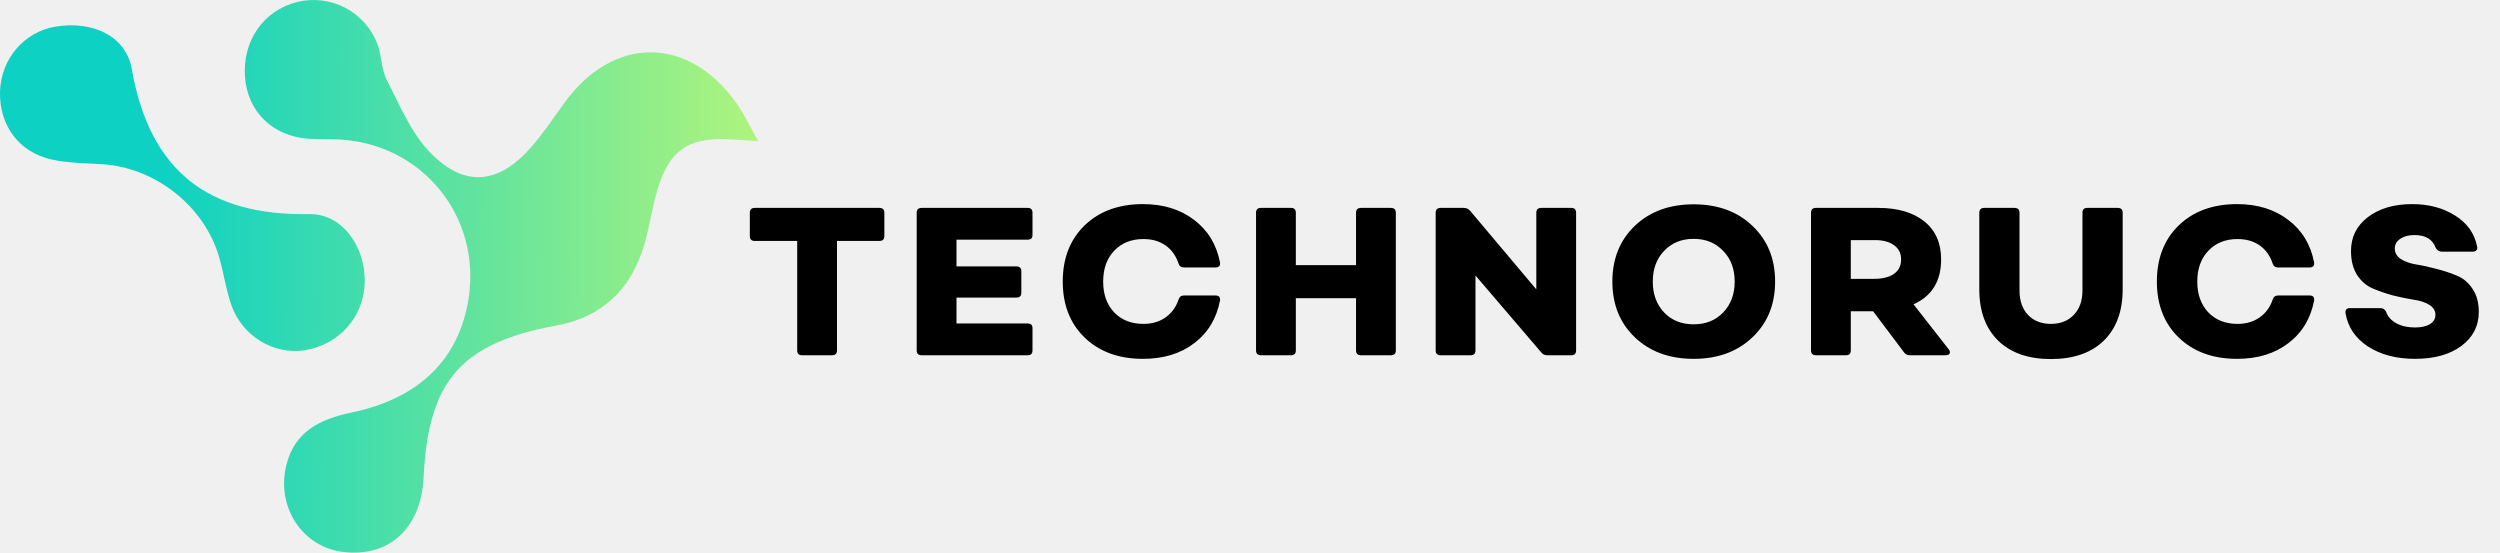
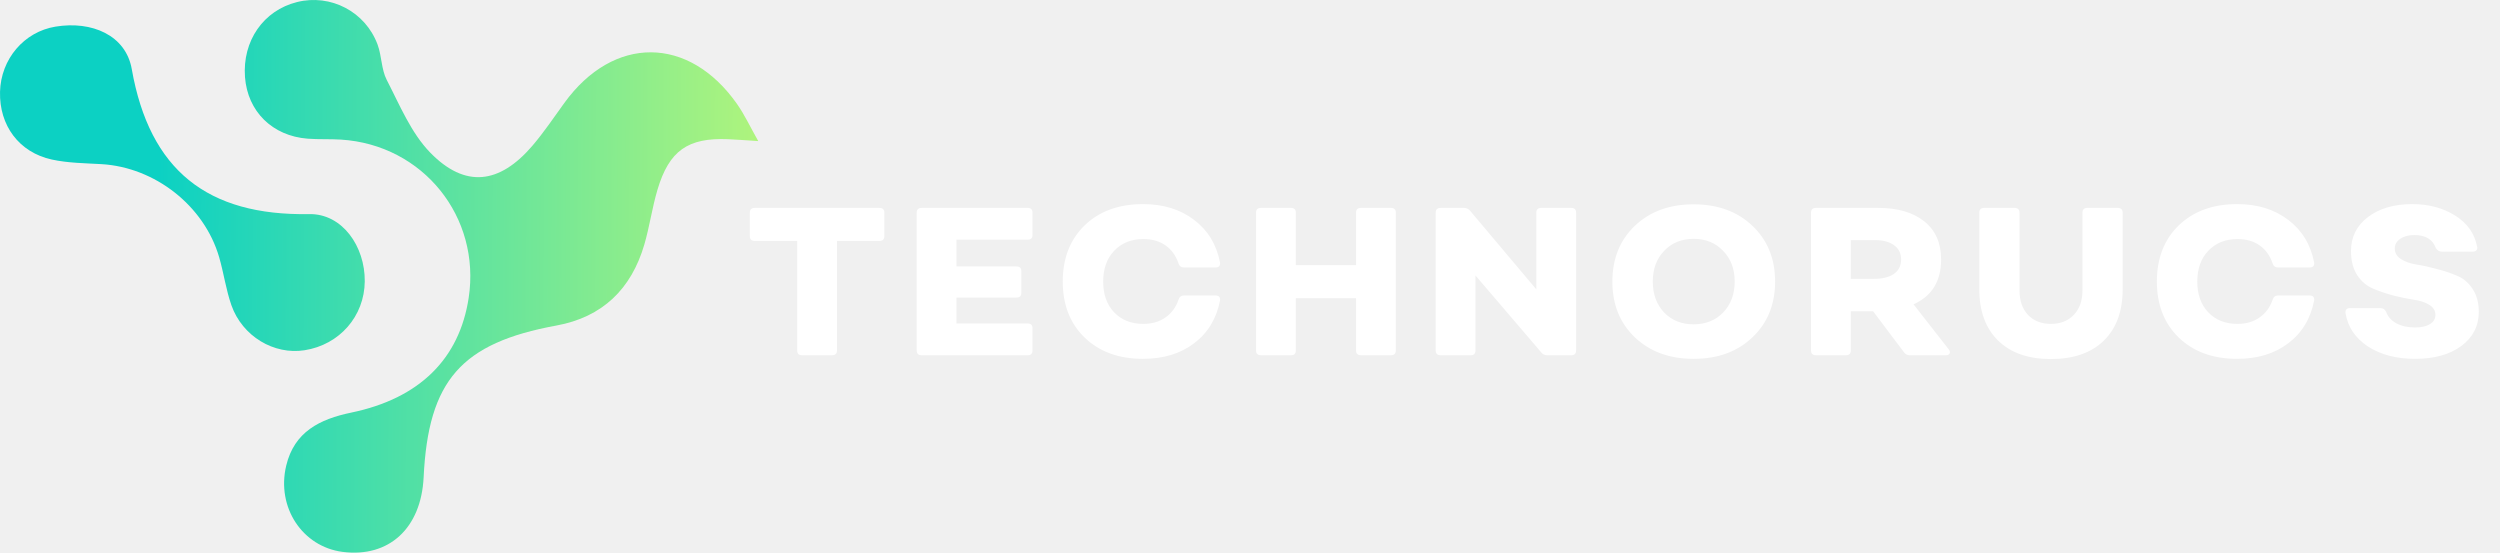
<svg xmlns="http://www.w3.org/2000/svg" width="190" height="42" viewBox="0 0 190 42" fill="none">
  <path d="M57.633 10.724C56.637 10.659 55.987 10.606 55.334 10.579C52.281 10.452 50.852 11.446 49.966 14.425C49.56 15.795 49.366 17.229 48.965 18.599C47.976 21.963 45.792 24.099 42.292 24.74C35.053 26.066 32.551 28.911 32.196 36.275C32.009 40.144 29.562 42.395 26.037 41.943C22.986 41.551 20.996 38.56 21.752 35.389C22.366 32.818 24.296 31.856 26.701 31.356C31.896 30.277 34.912 27.263 35.618 22.648C36.561 16.484 32.145 11.001 25.91 10.609C25.068 10.556 24.22 10.604 23.38 10.54C20.694 10.33 18.819 8.471 18.62 5.865C18.413 3.112 20.02 0.792 22.578 0.156C25.13 -0.481 27.768 0.882 28.698 3.393C29.016 4.256 28.979 5.273 29.39 6.07C30.377 7.978 31.234 10.09 32.689 11.589C35.344 14.321 37.961 14.001 40.468 11.07C41.342 10.046 42.096 8.921 42.887 7.828C46.622 2.669 52.353 2.69 56.017 7.906C56.58 8.709 56.999 9.612 57.629 10.726L57.633 10.724Z" fill="url(#paint0_linear_482_1699)" />
  <path d="M27.722 21.385C27.697 24.037 25.799 26.204 23.145 26.619C20.818 26.984 18.418 25.559 17.587 23.197C17.172 22.012 17.004 20.741 16.651 19.533C15.512 15.631 11.772 12.71 7.704 12.474C6.445 12.403 5.163 12.391 3.941 12.126C1.439 11.58 -0.06 9.53 0.002 6.979C0.066 4.486 1.826 2.418 4.217 2.024C6.971 1.569 9.56 2.671 10.014 5.25C11.37 12.947 15.77 16.408 23.502 16.272C26.014 16.229 27.748 18.726 27.722 21.387V21.385Z" fill="url(#paint1_linear_482_1699)" />
-   <path d="M66.827 15.8C67.083 15.8 67.211 15.923 67.211 16.168V17.944C67.211 18.189 67.083 18.312 66.827 18.312H63.611V26.632C63.611 26.877 63.483 27 63.227 27H60.955C60.709 27 60.587 26.877 60.587 26.632V18.312H57.371C57.115 18.312 56.987 18.189 56.987 17.944V16.168C56.987 15.923 57.115 15.8 57.371 15.8H66.827ZM78.469 17.864C78.469 18.099 78.346 18.216 78.101 18.216H72.693V20.248H77.237C77.493 20.248 77.621 20.365 77.621 20.6V22.264C77.621 22.499 77.493 22.616 77.237 22.616H72.693V24.584H78.101C78.346 24.584 78.469 24.701 78.469 24.936V26.632C78.469 26.877 78.346 27 78.101 27H70.053C69.797 27 69.669 26.877 69.669 26.632V16.168C69.669 15.923 69.797 15.8 70.053 15.8H78.101C78.346 15.8 78.469 15.923 78.469 16.168V17.864ZM86.865 27.272C85.03 27.272 83.552 26.733 82.433 25.656C81.323 24.579 80.769 23.16 80.769 21.4C80.769 19.629 81.323 18.205 82.433 17.128C83.552 16.051 85.03 15.512 86.865 15.512C88.411 15.512 89.707 15.912 90.752 16.712C91.798 17.501 92.454 18.579 92.721 19.944C92.752 20.2 92.635 20.328 92.368 20.328H89.984C89.771 20.328 89.632 20.227 89.569 20.024C89.366 19.427 89.035 18.968 88.576 18.648C88.118 18.328 87.558 18.168 86.897 18.168C85.979 18.168 85.238 18.467 84.672 19.064C84.118 19.651 83.841 20.429 83.841 21.4C83.841 22.371 84.118 23.149 84.672 23.736C85.238 24.323 85.979 24.616 86.897 24.616C87.547 24.616 88.102 24.456 88.561 24.136C89.03 23.816 89.366 23.363 89.569 22.776C89.632 22.563 89.771 22.456 89.984 22.456H92.368C92.635 22.456 92.752 22.584 92.721 22.84C92.454 24.216 91.798 25.299 90.752 26.088C89.718 26.877 88.422 27.272 86.865 27.272ZM95.843 27C95.587 27 95.459 26.877 95.459 26.632V16.168C95.459 15.923 95.587 15.8 95.843 15.8H98.115C98.361 15.8 98.483 15.923 98.483 16.168V20.152H103.059V16.168C103.059 15.923 103.187 15.8 103.443 15.8H105.699C105.955 15.8 106.083 15.923 106.083 16.168V26.632C106.083 26.877 105.955 27 105.699 27H103.443C103.187 27 103.059 26.877 103.059 26.632V22.664H98.483V26.632C98.483 26.877 98.361 27 98.115 27H95.843ZM116.76 16.168C116.76 15.923 116.888 15.8 117.144 15.8H119.416C119.662 15.8 119.784 15.923 119.784 16.168V26.632C119.784 26.877 119.662 27 119.416 27H117.608C117.406 27 117.251 26.931 117.144 26.792L112.136 20.936V26.632C112.136 26.877 112.014 27 111.768 27H109.496C109.24 27 109.112 26.877 109.112 26.632V16.168C109.112 15.923 109.24 15.8 109.496 15.8H111.256C111.438 15.8 111.592 15.869 111.72 16.008L116.76 21.992V16.168ZM133.18 25.64C132.039 26.728 130.551 27.272 128.716 27.272C126.882 27.272 125.394 26.728 124.252 25.64C123.111 24.552 122.54 23.139 122.54 21.4C122.54 19.661 123.111 18.248 124.252 17.16C125.394 16.072 126.882 15.528 128.716 15.528C130.551 15.528 132.039 16.072 133.18 17.16C134.332 18.248 134.908 19.661 134.908 21.4C134.908 23.139 134.332 24.552 133.18 25.64ZM126.476 23.752C127.052 24.349 127.799 24.648 128.716 24.648C129.634 24.648 130.38 24.349 130.956 23.752C131.543 23.144 131.836 22.36 131.836 21.4C131.836 20.44 131.543 19.661 130.956 19.064C130.38 18.456 129.634 18.152 128.716 18.152C127.799 18.152 127.052 18.456 126.476 19.064C125.9 19.661 125.612 20.44 125.612 21.4C125.612 22.36 125.9 23.144 126.476 23.752ZM148.117 26.568C148.203 26.685 148.219 26.787 148.165 26.872C148.123 26.957 148.021 27 147.861 27H145.141C144.949 27 144.8 26.92 144.693 26.76L142.357 23.656H140.661V26.632C140.661 26.877 140.539 27 140.293 27H138.021C137.765 27 137.637 26.877 137.637 26.632V16.168C137.637 15.923 137.765 15.8 138.021 15.8H142.741C144.224 15.8 145.392 16.141 146.245 16.824C147.099 17.507 147.525 18.472 147.525 19.72C147.525 21.363 146.827 22.499 145.429 23.128L148.117 26.568ZM140.661 18.248V21.192H142.421C143.061 21.192 143.563 21.069 143.925 20.824C144.299 20.568 144.485 20.2 144.485 19.72C144.485 19.251 144.304 18.888 143.941 18.632C143.589 18.376 143.109 18.248 142.501 18.248H140.661ZM155.867 27.288C154.161 27.288 152.827 26.824 151.867 25.896C150.907 24.957 150.427 23.656 150.427 21.992V16.168C150.427 15.923 150.555 15.8 150.811 15.8H153.099C153.355 15.8 153.483 15.923 153.483 16.168V22.072C153.483 22.851 153.697 23.469 154.123 23.928C154.561 24.387 155.142 24.616 155.867 24.616C156.593 24.616 157.174 24.387 157.611 23.928C158.049 23.469 158.267 22.851 158.267 22.072V16.168C158.267 15.923 158.39 15.8 158.635 15.8H160.939C161.195 15.8 161.323 15.923 161.323 16.168V21.992C161.323 23.656 160.843 24.957 159.883 25.896C158.923 26.824 157.585 27.288 155.867 27.288ZM170.018 27.272C168.183 27.272 166.706 26.733 165.586 25.656C164.476 24.579 163.922 23.16 163.922 21.4C163.922 19.629 164.476 18.205 165.586 17.128C166.706 16.051 168.183 15.512 170.018 15.512C171.564 15.512 172.86 15.912 173.906 16.712C174.951 17.501 175.607 18.579 175.874 19.944C175.906 20.2 175.788 20.328 175.522 20.328H173.138C172.924 20.328 172.786 20.227 172.722 20.024C172.519 19.427 172.188 18.968 171.73 18.648C171.271 18.328 170.711 18.168 170.05 18.168C169.132 18.168 168.391 18.467 167.826 19.064C167.271 19.651 166.994 20.429 166.994 21.4C166.994 22.371 167.271 23.149 167.826 23.736C168.391 24.323 169.132 24.616 170.05 24.616C170.7 24.616 171.255 24.456 171.714 24.136C172.183 23.816 172.519 23.363 172.722 22.776C172.786 22.563 172.924 22.456 173.138 22.456H175.522C175.788 22.456 175.906 22.584 175.874 22.84C175.607 24.216 174.951 25.299 173.906 26.088C172.871 26.877 171.575 27.272 170.018 27.272ZM183.54 27.272C182.122 27.272 180.927 26.957 179.956 26.328C178.996 25.688 178.431 24.845 178.26 23.8C178.228 23.544 178.346 23.416 178.612 23.416H180.916C181.108 23.416 181.252 23.512 181.348 23.704C181.476 24.067 181.732 24.355 182.116 24.568C182.511 24.781 182.986 24.888 183.54 24.888C184.02 24.888 184.399 24.803 184.676 24.632C184.954 24.461 185.092 24.227 185.092 23.928C185.092 23.608 184.932 23.352 184.612 23.16C184.303 22.968 183.908 22.84 183.428 22.776C182.948 22.701 182.431 22.595 181.876 22.456C181.332 22.307 180.82 22.131 180.34 21.928C179.86 21.725 179.46 21.384 179.14 20.904C178.831 20.413 178.676 19.805 178.676 19.08C178.676 18.013 179.103 17.155 179.956 16.504C180.82 15.843 181.946 15.512 183.332 15.512C184.58 15.512 185.663 15.8 186.58 16.376C187.508 16.952 188.068 17.741 188.26 18.744C188.292 18.861 188.271 18.957 188.196 19.032C188.132 19.096 188.036 19.128 187.908 19.128H185.588C185.396 19.128 185.242 19.037 185.124 18.856C184.89 18.195 184.346 17.864 183.492 17.864C183.055 17.864 182.698 17.96 182.42 18.152C182.143 18.333 182.004 18.579 182.004 18.888C182.004 19.219 182.159 19.485 182.468 19.688C182.788 19.891 183.183 20.029 183.652 20.104C184.132 20.179 184.644 20.291 185.188 20.44C185.743 20.579 186.255 20.749 186.724 20.952C187.204 21.144 187.599 21.475 187.908 21.944C188.228 22.413 188.388 23 188.388 23.704C188.388 24.771 187.946 25.635 187.06 26.296C186.175 26.947 185.002 27.272 183.54 27.272Z" fill="black" />
+   <path d="M66.827 15.8C67.083 15.8 67.211 15.923 67.211 16.168V17.944C67.211 18.189 67.083 18.312 66.827 18.312H63.611V26.632C63.611 26.877 63.483 27 63.227 27H60.955C60.709 27 60.587 26.877 60.587 26.632V18.312H57.371C57.115 18.312 56.987 18.189 56.987 17.944V16.168C56.987 15.923 57.115 15.8 57.371 15.8H66.827ZM78.469 17.864C78.469 18.099 78.346 18.216 78.101 18.216H72.693V20.248H77.237C77.493 20.248 77.621 20.365 77.621 20.6V22.264C77.621 22.499 77.493 22.616 77.237 22.616H72.693V24.584H78.101C78.346 24.584 78.469 24.701 78.469 24.936V26.632C78.469 26.877 78.346 27 78.101 27H70.053C69.797 27 69.669 26.877 69.669 26.632V16.168C69.669 15.923 69.797 15.8 70.053 15.8H78.101C78.346 15.8 78.469 15.923 78.469 16.168V17.864ZM86.865 27.272C85.03 27.272 83.552 26.733 82.433 25.656C81.323 24.579 80.769 23.16 80.769 21.4C80.769 19.629 81.323 18.205 82.433 17.128C83.552 16.051 85.03 15.512 86.865 15.512C88.411 15.512 89.707 15.912 90.752 16.712C91.798 17.501 92.454 18.579 92.721 19.944C92.752 20.2 92.635 20.328 92.368 20.328H89.984C89.771 20.328 89.632 20.227 89.569 20.024C89.366 19.427 89.035 18.968 88.576 18.648C88.118 18.328 87.558 18.168 86.897 18.168C85.979 18.168 85.238 18.467 84.672 19.064C84.118 19.651 83.841 20.429 83.841 21.4C83.841 22.371 84.118 23.149 84.672 23.736C85.238 24.323 85.979 24.616 86.897 24.616C87.547 24.616 88.102 24.456 88.561 24.136C89.03 23.816 89.366 23.363 89.569 22.776C89.632 22.563 89.771 22.456 89.984 22.456H92.368C92.635 22.456 92.752 22.584 92.721 22.84C92.454 24.216 91.798 25.299 90.752 26.088C89.718 26.877 88.422 27.272 86.865 27.272ZM95.843 27C95.587 27 95.459 26.877 95.459 26.632V16.168C95.459 15.923 95.587 15.8 95.843 15.8H98.115C98.361 15.8 98.483 15.923 98.483 16.168V20.152H103.059V16.168C103.059 15.923 103.187 15.8 103.443 15.8H105.699C105.955 15.8 106.083 15.923 106.083 16.168V26.632C106.083 26.877 105.955 27 105.699 27H103.443C103.187 27 103.059 26.877 103.059 26.632V22.664H98.483V26.632C98.483 26.877 98.361 27 98.115 27H95.843ZM116.76 16.168C116.76 15.923 116.888 15.8 117.144 15.8H119.416C119.662 15.8 119.784 15.923 119.784 16.168V26.632C119.784 26.877 119.662 27 119.416 27H117.608C117.406 27 117.251 26.931 117.144 26.792L112.136 20.936V26.632C112.136 26.877 112.014 27 111.768 27H109.496C109.24 27 109.112 26.877 109.112 26.632V16.168C109.112 15.923 109.24 15.8 109.496 15.8H111.256C111.438 15.8 111.592 15.869 111.72 16.008L116.76 21.992V16.168ZM133.18 25.64C132.039 26.728 130.551 27.272 128.716 27.272C126.882 27.272 125.394 26.728 124.252 25.64C123.111 24.552 122.54 23.139 122.54 21.4C122.54 19.661 123.111 18.248 124.252 17.16C125.394 16.072 126.882 15.528 128.716 15.528C130.551 15.528 132.039 16.072 133.18 17.16C134.332 18.248 134.908 19.661 134.908 21.4C134.908 23.139 134.332 24.552 133.18 25.64ZM126.476 23.752C127.052 24.349 127.799 24.648 128.716 24.648C129.634 24.648 130.38 24.349 130.956 23.752C131.543 23.144 131.836 22.36 131.836 21.4C131.836 20.44 131.543 19.661 130.956 19.064C130.38 18.456 129.634 18.152 128.716 18.152C127.799 18.152 127.052 18.456 126.476 19.064C125.9 19.661 125.612 20.44 125.612 21.4C125.612 22.36 125.9 23.144 126.476 23.752ZM148.117 26.568C148.203 26.685 148.219 26.787 148.165 26.872C148.123 26.957 148.021 27 147.861 27H145.141C144.949 27 144.8 26.92 144.693 26.76L142.357 23.656H140.661V26.632C140.661 26.877 140.539 27 140.293 27H138.021C137.765 27 137.637 26.877 137.637 26.632V16.168C137.637 15.923 137.765 15.8 138.021 15.8H142.741C144.224 15.8 145.392 16.141 146.245 16.824C147.099 17.507 147.525 18.472 147.525 19.72C147.525 21.363 146.827 22.499 145.429 23.128L148.117 26.568ZM140.661 18.248V21.192H142.421C143.061 21.192 143.563 21.069 143.925 20.824C144.299 20.568 144.485 20.2 144.485 19.72C144.485 19.251 144.304 18.888 143.941 18.632C143.589 18.376 143.109 18.248 142.501 18.248H140.661ZM155.867 27.288C154.161 27.288 152.827 26.824 151.867 25.896C150.907 24.957 150.427 23.656 150.427 21.992V16.168C150.427 15.923 150.555 15.8 150.811 15.8H153.099C153.355 15.8 153.483 15.923 153.483 16.168V22.072C153.483 22.851 153.697 23.469 154.123 23.928C154.561 24.387 155.142 24.616 155.867 24.616C156.593 24.616 157.174 24.387 157.611 23.928C158.049 23.469 158.267 22.851 158.267 22.072V16.168C158.267 15.923 158.39 15.8 158.635 15.8H160.939C161.195 15.8 161.323 15.923 161.323 16.168V21.992C161.323 23.656 160.843 24.957 159.883 25.896C158.923 26.824 157.585 27.288 155.867 27.288ZM170.018 27.272C168.183 27.272 166.706 26.733 165.586 25.656C164.476 24.579 163.922 23.16 163.922 21.4C163.922 19.629 164.476 18.205 165.586 17.128C166.706 16.051 168.183 15.512 170.018 15.512C171.564 15.512 172.86 15.912 173.906 16.712C174.951 17.501 175.607 18.579 175.874 19.944C175.906 20.2 175.788 20.328 175.522 20.328H173.138C172.924 20.328 172.786 20.227 172.722 20.024C172.519 19.427 172.188 18.968 171.73 18.648C171.271 18.328 170.711 18.168 170.05 18.168C169.132 18.168 168.391 18.467 167.826 19.064C167.271 19.651 166.994 20.429 166.994 21.4C166.994 22.371 167.271 23.149 167.826 23.736C168.391 24.323 169.132 24.616 170.05 24.616C170.7 24.616 171.255 24.456 171.714 24.136C172.183 23.816 172.519 23.363 172.722 22.776C172.786 22.563 172.924 22.456 173.138 22.456H175.522C175.788 22.456 175.906 22.584 175.874 22.84C175.607 24.216 174.951 25.299 173.906 26.088C172.871 26.877 171.575 27.272 170.018 27.272ZM183.54 27.272C182.122 27.272 180.927 26.957 179.956 26.328C178.996 25.688 178.431 24.845 178.26 23.8C178.228 23.544 178.346 23.416 178.612 23.416H180.916C181.108 23.416 181.252 23.512 181.348 23.704C181.476 24.067 181.732 24.355 182.116 24.568C182.511 24.781 182.986 24.888 183.54 24.888C184.02 24.888 184.399 24.803 184.676 24.632C184.954 24.461 185.092 24.227 185.092 23.928C185.092 23.608 184.932 23.352 184.612 23.16C184.303 22.968 183.908 22.84 183.428 22.776C182.948 22.701 182.431 22.595 181.876 22.456C181.332 22.307 180.82 22.131 180.34 21.928C179.86 21.725 179.46 21.384 179.14 20.904C178.831 20.413 178.676 19.805 178.676 19.08C178.676 18.013 179.103 17.155 179.956 16.504C180.82 15.843 181.946 15.512 183.332 15.512C184.58 15.512 185.663 15.8 186.58 16.376C187.508 16.952 188.068 17.741 188.26 18.744C188.292 18.861 188.271 18.957 188.196 19.032C188.132 19.096 188.036 19.128 187.908 19.128H185.588C185.396 19.128 185.242 19.037 185.124 18.856C184.89 18.195 184.346 17.864 183.492 17.864C183.055 17.864 182.698 17.96 182.42 18.152C182.143 18.333 182.004 18.579 182.004 18.888C182.004 19.219 182.159 19.485 182.468 19.688C182.788 19.891 183.183 20.029 183.652 20.104C184.132 20.179 184.644 20.291 185.188 20.44C185.743 20.579 186.255 20.749 186.724 20.952C187.204 21.144 187.599 21.475 187.908 21.944C188.228 22.413 188.388 23 188.388 23.704C188.388 24.771 187.946 25.635 187.06 26.296C186.175 26.947 185.002 27.272 183.54 27.272Z" fill="white" />
  <defs>
    <linearGradient id="paint0_linear_482_1699" x1="58.856" y1="21.182" x2="12.035" y2="20.928" gradientUnits="userSpaceOnUse">
      <stop stop-color="#B3F57B" />
      <stop offset="1" stop-color="#0CD1C3" />
    </linearGradient>
    <linearGradient id="paint1_linear_482_1699" x1="58.893" y1="14.545" x2="12.069" y2="14.289" gradientUnits="userSpaceOnUse">
      <stop stop-color="#B3F57B" />
      <stop offset="1" stop-color="#0CD1C3" />
    </linearGradient>
  </defs>
</svg>
